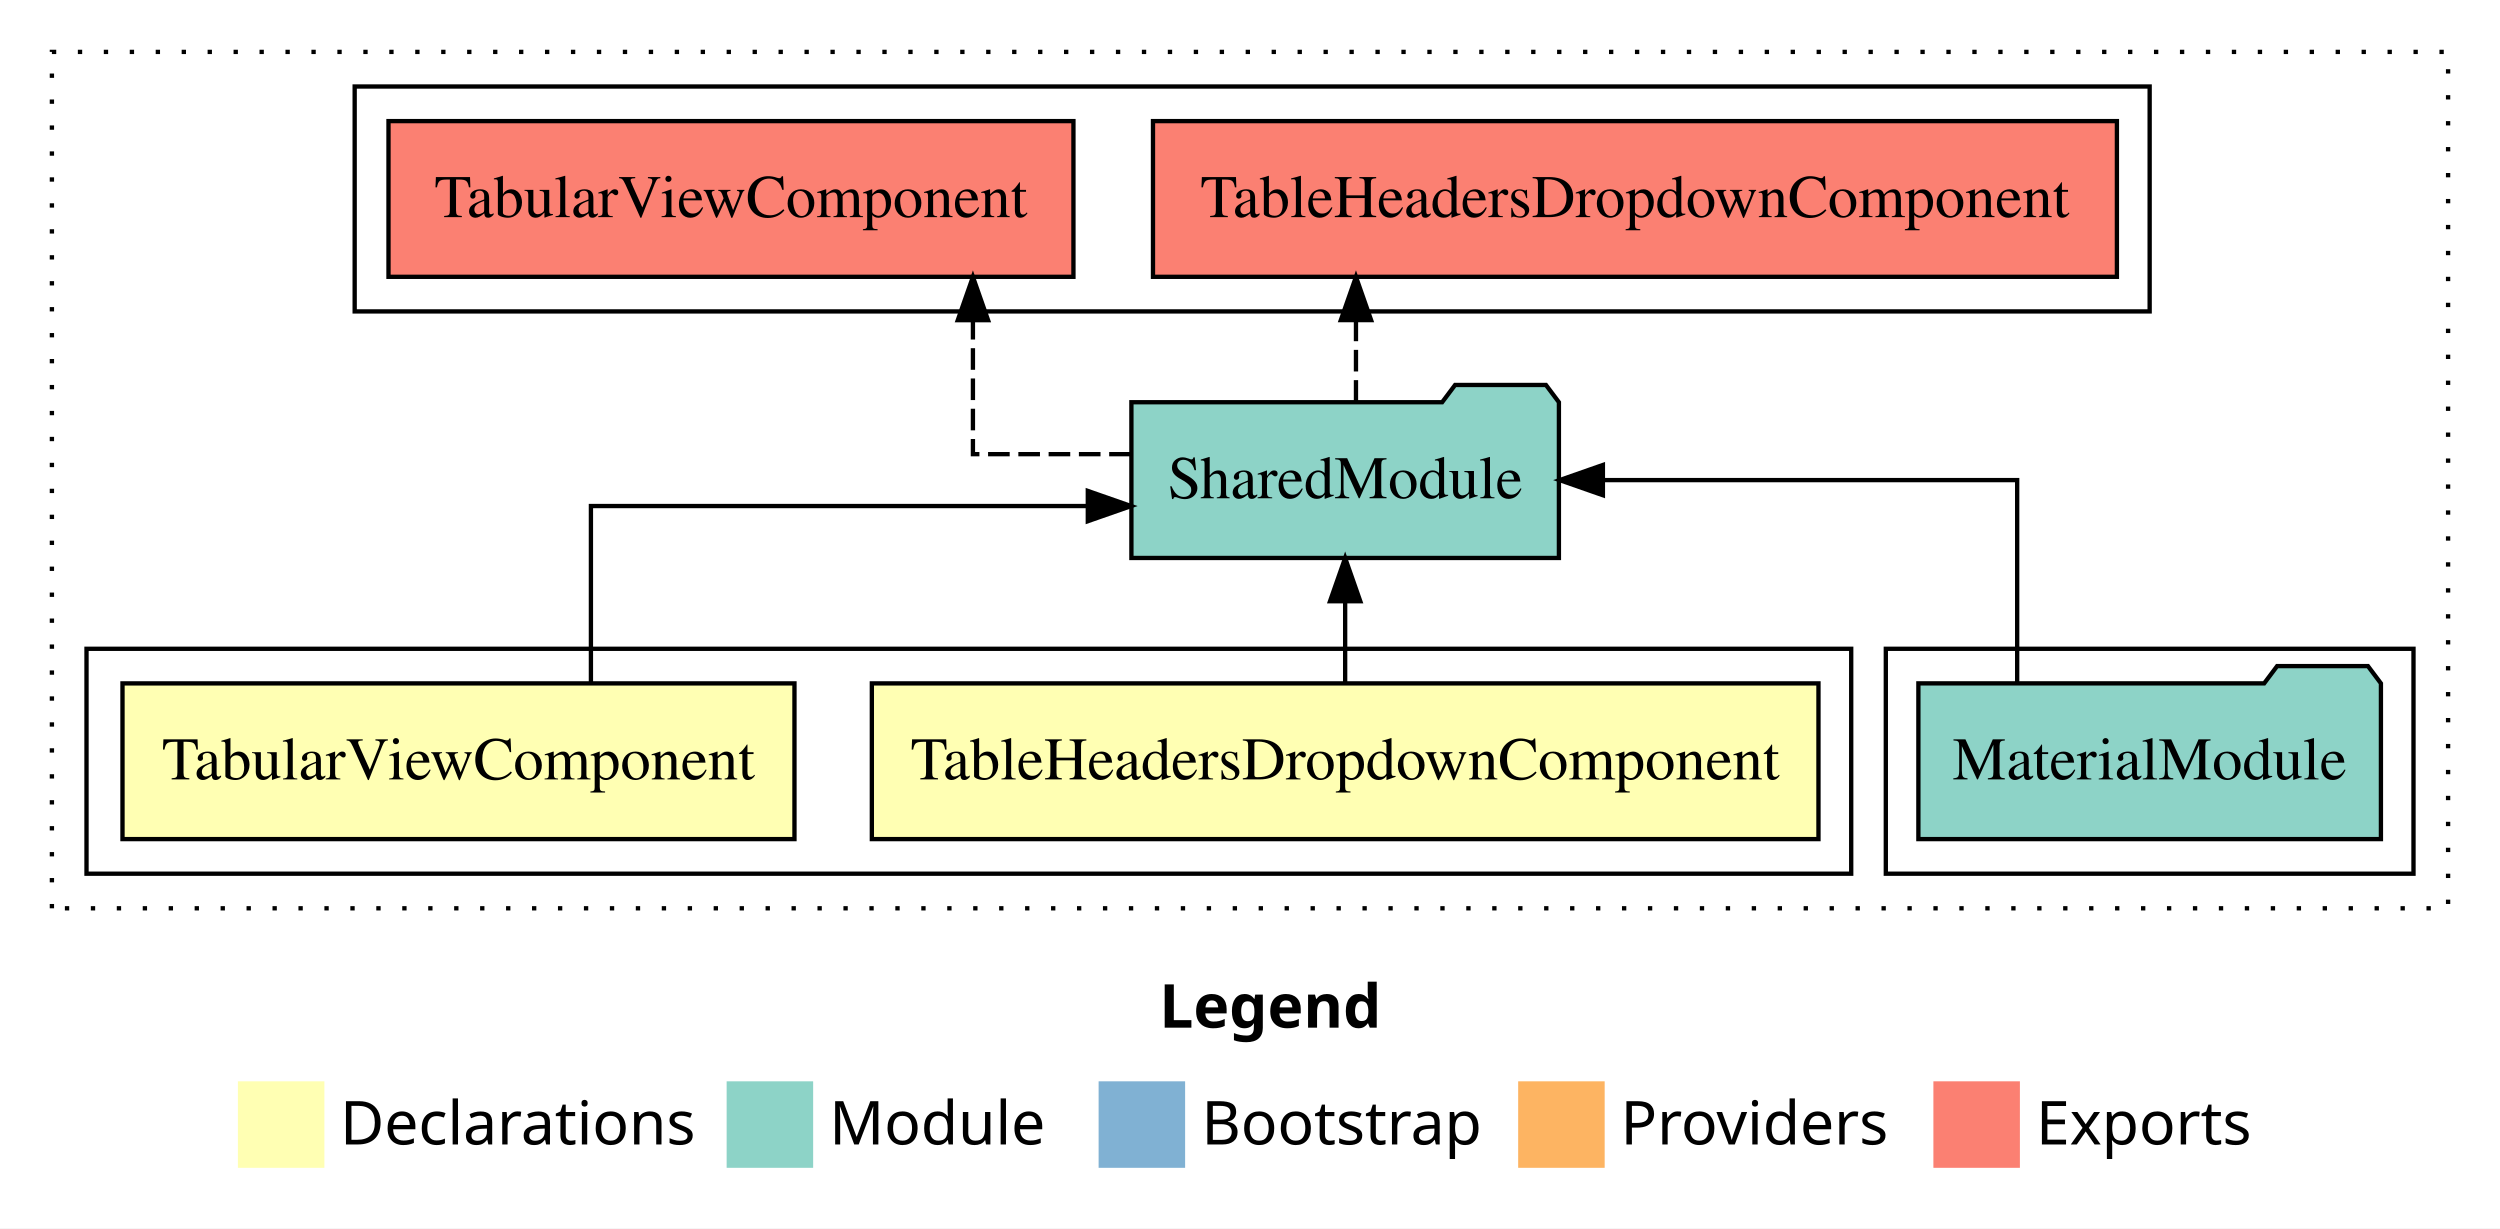
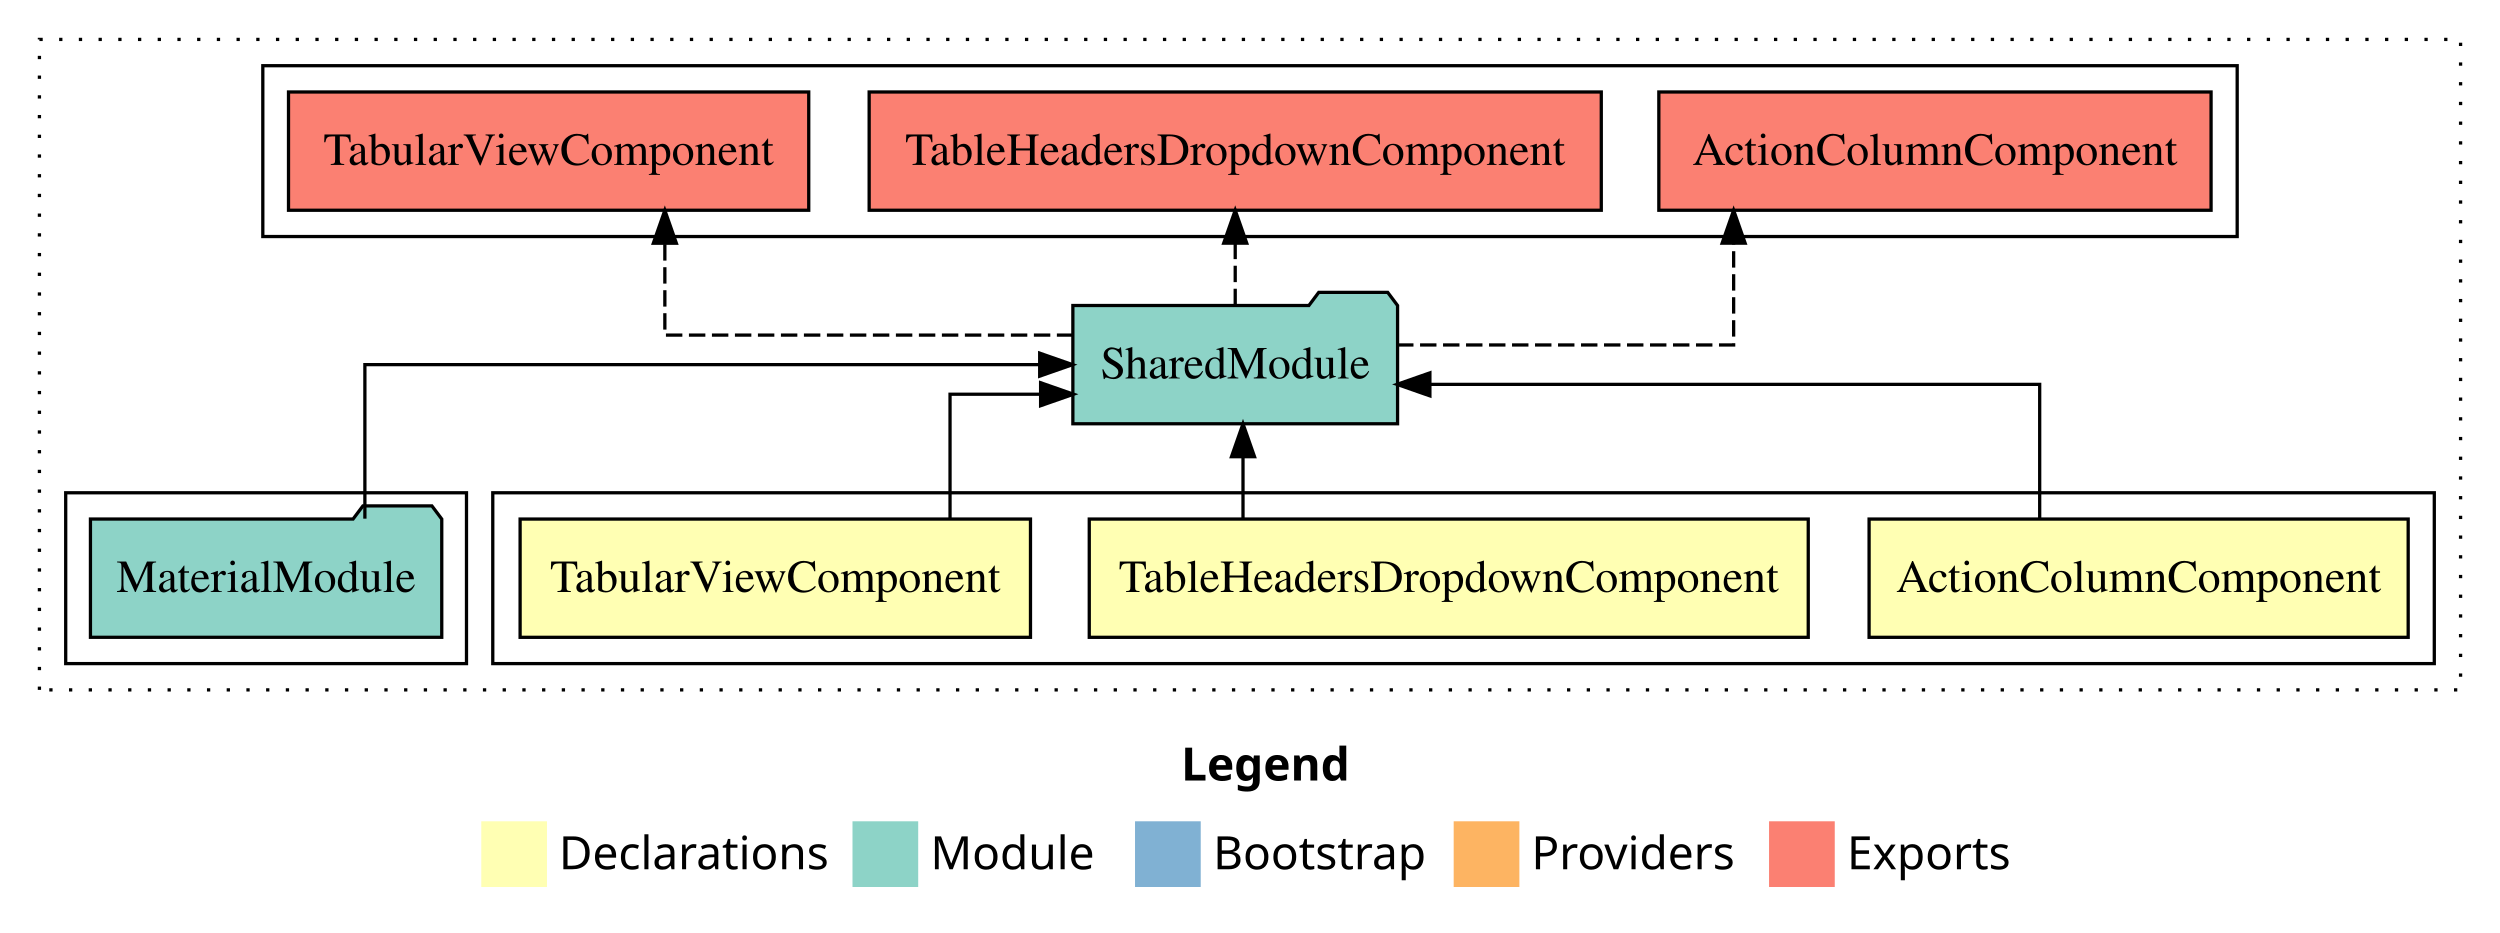
- <svg xmlns="http://www.w3.org/2000/svg" width="578pt" height="284pt" viewBox="0.00 0.00 578.00 284.00">
+ <svg xmlns="http://www.w3.org/2000/svg" width="761pt" height="284pt" viewBox="0.00 0.00 761.00 284.00">
  <g id="graph0" class="graph" transform="scale(1 1) rotate(0) translate(4 280)">
-     <polygon fill="white" stroke="transparent" points="-4,4 -4,-280 574,-280 574,4 -4,4" />
-     <text text-anchor="start" x="264.01" y="-42.4" font-family="Times-12" font-weight="bold" font-size="14.00">Legend</text>
-     <polygon fill="#ffffb3" stroke="transparent" points="51,-10 51,-30 71,-30 71,-10 51,-10" />
-     <text text-anchor="start" x="74.63" y="-15.4" font-family="Times-12" font-size="14.00">  Declarations</text>
-     <polygon fill="#8dd3c7" stroke="transparent" points="164,-10 164,-30 184,-30 184,-10 164,-10" />
-     <text text-anchor="start" x="187.73" y="-15.4" font-family="Times-12" font-size="14.00">  Module</text>
-     <polygon fill="#80b1d3" stroke="transparent" points="250,-10 250,-30 270,-30 270,-10 250,-10" />
-     <text text-anchor="start" x="273.78" y="-15.4" font-family="Times-12" font-size="14.00">  Bootstrap</text>
-     <polygon fill="#fdb462" stroke="transparent" points="347,-10 347,-30 367,-30 367,-10 347,-10" />
-     <text text-anchor="start" x="370.67" y="-15.4" font-family="Times-12" font-size="14.00">  Providers</text>
-     <polygon fill="#fb8072" stroke="transparent" points="443,-10 443,-30 463,-30 463,-10 443,-10" />
-     <text text-anchor="start" x="466.73" y="-15.4" font-family="Times-12" font-size="14.00">  Exports</text>
+     <polygon fill="white" stroke="transparent" points="-4,4 -4,-280 757,-280 757,4 -4,4" />
+     <text text-anchor="start" x="355.51" y="-42.4" font-family="Times-12" font-weight="bold" font-size="14.00">Legend</text>
+     <polygon fill="#ffffb3" stroke="transparent" points="142.5,-10 142.5,-30 162.5,-30 162.5,-10 142.5,-10" />
+     <text text-anchor="start" x="166.13" y="-15.4" font-family="Times-12" font-size="14.00">  Declarations</text>
+     <polygon fill="#8dd3c7" stroke="transparent" points="255.5,-10 255.5,-30 275.5,-30 275.5,-10 255.5,-10" />
+     <text text-anchor="start" x="279.23" y="-15.4" font-family="Times-12" font-size="14.00">  Module</text>
+     <polygon fill="#80b1d3" stroke="transparent" points="341.5,-10 341.5,-30 361.5,-30 361.5,-10 341.5,-10" />
+     <text text-anchor="start" x="365.28" y="-15.4" font-family="Times-12" font-size="14.00">  Bootstrap</text>
+     <polygon fill="#fdb462" stroke="transparent" points="438.5,-10 438.5,-30 458.5,-30 458.5,-10 438.5,-10" />
+     <text text-anchor="start" x="462.17" y="-15.4" font-family="Times-12" font-size="14.00">  Providers</text>
+     <polygon fill="#fb8072" stroke="transparent" points="534.5,-10 534.5,-30 554.5,-30 554.5,-10 534.5,-10" />
+     <text text-anchor="start" x="558.23" y="-15.4" font-family="Times-12" font-size="14.00">  Exports</text>
    <g id="clust1" class="cluster">
-       <polygon fill="none" stroke="black" stroke-dasharray="1,5" points="8,-70 8,-268 562,-268 562,-70 8,-70" />
+       <polygon fill="none" stroke="black" stroke-dasharray="1,5" points="8,-70 8,-268 745,-268 745,-70 8,-70" />
+     </g>
+     <g id="clust2" class="cluster">
+       <polygon fill="none" stroke="black" points="146,-78 146,-130 737,-130 737,-78 146,-78" />
+     </g>
+     <g id="clust7" class="cluster">
+       <polygon fill="none" stroke="black" points="76,-208 76,-260 677,-260 677,-208 76,-208" />
    </g>
    <g id="clust6" class="cluster">
-       <polygon fill="none" stroke="black" points="78,-208 78,-260 493,-260 493,-208 78,-208" />
-     </g>
-     <g id="clust5" class="cluster">
-       <polygon fill="none" stroke="black" points="432,-78 432,-130 554,-130 554,-78 432,-78" />
-     </g>
-     <g id="clust2" class="cluster">
-       <polygon fill="none" stroke="black" points="16,-78 16,-130 424,-130 424,-78 16,-78" />
+       <polygon fill="none" stroke="black" points="16,-78 16,-130 138,-130 138,-78 16,-78" />
    </g>
    <g id="node1" class="node">
-       <polygon fill="#ffffb3" stroke="black" points="416.43,-122 197.57,-122 197.57,-86 416.43,-86 416.43,-122" />
-       <text text-anchor="middle" x="307" y="-99.8" font-family="Times,serif" font-size="14.00">TableHeadersDropdownComponent</text>
+       <polygon fill="#ffffb3" stroke="black" points="729.05,-122 564.95,-122 564.95,-86 729.05,-86 729.05,-122" />
+       <text text-anchor="middle" x="647" y="-99.8" font-family="Times,serif" font-size="14.00">ActionColumnComponent</text>
+     </g>
+     <g id="node4" class="node">
+       <polygon fill="#8dd3c7" stroke="black" points="421.42,-187 418.42,-191 397.42,-191 394.42,-187 322.58,-187 322.58,-151 421.42,-151 421.42,-187" />
+       <text text-anchor="middle" x="372" y="-164.8" font-family="Times,serif" font-size="14.00">SharedModule</text>
+     </g>
+     <g id="edge1" class="edge">
+       <path fill="none" stroke="black" d="M616.88,-122.02C616.88,-139.37 616.88,-163 616.88,-163 616.88,-163 431.26,-163 431.26,-163" />
+       <polygon fill="black" stroke="black" points="431.26,-159.5 421.26,-163 431.26,-166.5 431.26,-159.5" />
+     </g>
+     <g id="node2" class="node">
+       <polygon fill="#ffffb3" stroke="black" points="546.43,-122 327.57,-122 327.57,-86 546.43,-86 546.43,-122" />
+       <text text-anchor="middle" x="437" y="-99.8" font-family="Times,serif" font-size="14.00">TableHeadersDropdownComponent</text>
+     </g>
+     <g id="edge2" class="edge">
+       <path fill="none" stroke="black" d="M374.37,-122.11C374.37,-122.11 374.37,-140.99 374.37,-140.99" />
+       <polygon fill="black" stroke="black" points="370.87,-140.99 374.37,-150.99 377.87,-140.99 370.87,-140.99" />
    </g>
    <g id="node3" class="node">
-       <polygon fill="#8dd3c7" stroke="black" points="356.42,-187 353.42,-191 332.42,-191 329.42,-187 257.58,-187 257.58,-151 356.42,-151 356.42,-187" />
-       <text text-anchor="middle" x="307" y="-164.8" font-family="Times,serif" font-size="14.00">SharedModule</text>
+       <polygon fill="#ffffb3" stroke="black" points="309.68,-122 154.32,-122 154.32,-86 309.68,-86 309.68,-122" />
+       <text text-anchor="middle" x="232" y="-99.8" font-family="Times,serif" font-size="14.00">TabularViewComponent</text>
    </g>
-     <g id="edge1" class="edge">
-       <path fill="none" stroke="black" d="M307,-122.11C307,-122.11 307,-140.99 307,-140.99" />
-       <polygon fill="black" stroke="black" points="303.5,-140.99 307,-150.99 310.5,-140.99 303.5,-140.99" />
+     <g id="edge3" class="edge">
+       <path fill="none" stroke="black" d="M285.19,-122.03C285.19,-138.4 285.19,-160 285.19,-160 285.19,-160 312.76,-160 312.76,-160" />
+       <polygon fill="black" stroke="black" points="312.76,-163.5 322.76,-160 312.76,-156.5 312.76,-163.5" />
    </g>
-     <g id="node2" class="node">
-       <polygon fill="#ffffb3" stroke="black" points="179.68,-122 24.32,-122 24.32,-86 179.68,-86 179.68,-122" />
-       <text text-anchor="middle" x="102" y="-99.8" font-family="Times,serif" font-size="14.00">TabularViewComponent</text>
+     <g id="node6" class="node">
+       <polygon fill="#fb8072" stroke="black" points="669.05,-252 500.95,-252 500.95,-216 669.05,-216 669.05,-252" />
+       <text text-anchor="middle" x="585" y="-229.8" font-family="Times,serif" font-size="14.00">ActionColumnComponent </text>
    </g>
-     <g id="edge2" class="edge">
-       <path fill="none" stroke="black" d="M132.62,-122.02C132.62,-139.37 132.62,-163 132.62,-163 132.62,-163 247.5,-163 247.5,-163" />
-       <polygon fill="black" stroke="black" points="247.5,-166.5 257.5,-163 247.5,-159.5 247.5,-166.5" />
+     <g id="edge5" class="edge">
+       <path fill="none" stroke="black" stroke-dasharray="5,2" d="M421.26,-175C465.56,-175 523.72,-175 523.72,-175 523.72,-175 523.72,-205.98 523.72,-205.98" />
+       <polygon fill="black" stroke="black" points="520.22,-205.98 523.72,-215.98 527.22,-205.98 520.22,-205.98" />
+     </g>
+     <g id="node7" class="node">
+       <polygon fill="#fb8072" stroke="black" points="483.43,-252 260.57,-252 260.57,-216 483.43,-216 483.43,-252" />
+       <text text-anchor="middle" x="372" y="-229.8" font-family="Times,serif" font-size="14.00">TableHeadersDropdownComponent </text>
+     </g>
+     <g id="edge6" class="edge">
+       <path fill="none" stroke="black" stroke-dasharray="5,2" d="M372,-187.11C372,-187.11 372,-205.99 372,-205.99" />
+       <polygon fill="black" stroke="black" points="368.5,-205.99 372,-215.99 375.5,-205.99 368.5,-205.99" />
+     </g>
+     <g id="node8" class="node">
+       <polygon fill="#fb8072" stroke="black" points="242.18,-252 83.82,-252 83.82,-216 242.18,-216 242.18,-252" />
+       <text text-anchor="middle" x="163" y="-229.8" font-family="Times,serif" font-size="14.00">TabularViewComponent </text>
+     </g>
+     <g id="edge7" class="edge">
+       <path fill="none" stroke="black" stroke-dasharray="5,2" d="M322.71,-178C271.38,-178 198.38,-178 198.38,-178 198.38,-178 198.38,-205.97 198.38,-205.97" />
+       <polygon fill="black" stroke="black" points="194.88,-205.97 198.38,-215.97 201.88,-205.97 194.88,-205.97" />
    </g>
    <g id="node5" class="node">
-       <polygon fill="#fb8072" stroke="black" points="485.43,-252 262.57,-252 262.57,-216 485.43,-216 485.43,-252" />
-       <text text-anchor="middle" x="374" y="-229.8" font-family="Times,serif" font-size="14.00">TableHeadersDropdownComponent </text>
+       <polygon fill="#8dd3c7" stroke="black" points="130.47,-122 127.47,-126 106.47,-126 103.47,-122 23.53,-122 23.53,-86 130.47,-86 130.47,-122" />
+       <text text-anchor="middle" x="77" y="-99.8" font-family="Times,serif" font-size="14.00">MaterialModule</text>
    </g>
    <g id="edge4" class="edge">
-       <path fill="none" stroke="black" stroke-dasharray="5,2" d="M309.5,-187.11C309.5,-187.11 309.5,-205.99 309.5,-205.99" />
-       <polygon fill="black" stroke="black" points="306,-205.99 309.5,-215.99 313,-205.99 306,-205.99" />
-     </g>
-     <g id="node6" class="node">
-       <polygon fill="#fb8072" stroke="black" points="244.18,-252 85.82,-252 85.82,-216 244.18,-216 244.18,-252" />
-       <text text-anchor="middle" x="165" y="-229.8" font-family="Times,serif" font-size="14.00">TabularViewComponent </text>
-     </g>
-     <g id="edge5" class="edge">
-       <path fill="none" stroke="black" stroke-dasharray="5,2" d="M257.44,-175C238.3,-175 220.94,-175 220.94,-175 220.94,-175 220.94,-205.98 220.94,-205.98" />
-       <polygon fill="black" stroke="black" points="217.44,-205.98 220.94,-215.98 224.44,-205.98 217.44,-205.98" />
-     </g>
-     <g id="node4" class="node">
-       <polygon fill="#8dd3c7" stroke="black" points="546.47,-122 543.47,-126 522.47,-126 519.47,-122 439.53,-122 439.53,-86 546.47,-86 546.47,-122" />
-       <text text-anchor="middle" x="493" y="-99.8" font-family="Times,serif" font-size="14.00">MaterialModule</text>
-     </g>
-     <g id="edge3" class="edge">
-       <path fill="none" stroke="black" d="M462.37,-122.11C462.37,-141.34 462.37,-169 462.37,-169 462.37,-169 366.59,-169 366.59,-169" />
-       <polygon fill="black" stroke="black" points="366.59,-165.5 356.59,-169 366.59,-172.5 366.59,-165.5" />
+       <path fill="none" stroke="black" d="M107.07,-122.11C107.07,-141.34 107.07,-169 107.07,-169 107.07,-169 312.48,-169 312.48,-169" />
+       <polygon fill="black" stroke="black" points="312.48,-172.5 322.48,-169 312.48,-165.5 312.48,-172.5" />
    </g>
  </g>
</svg>
